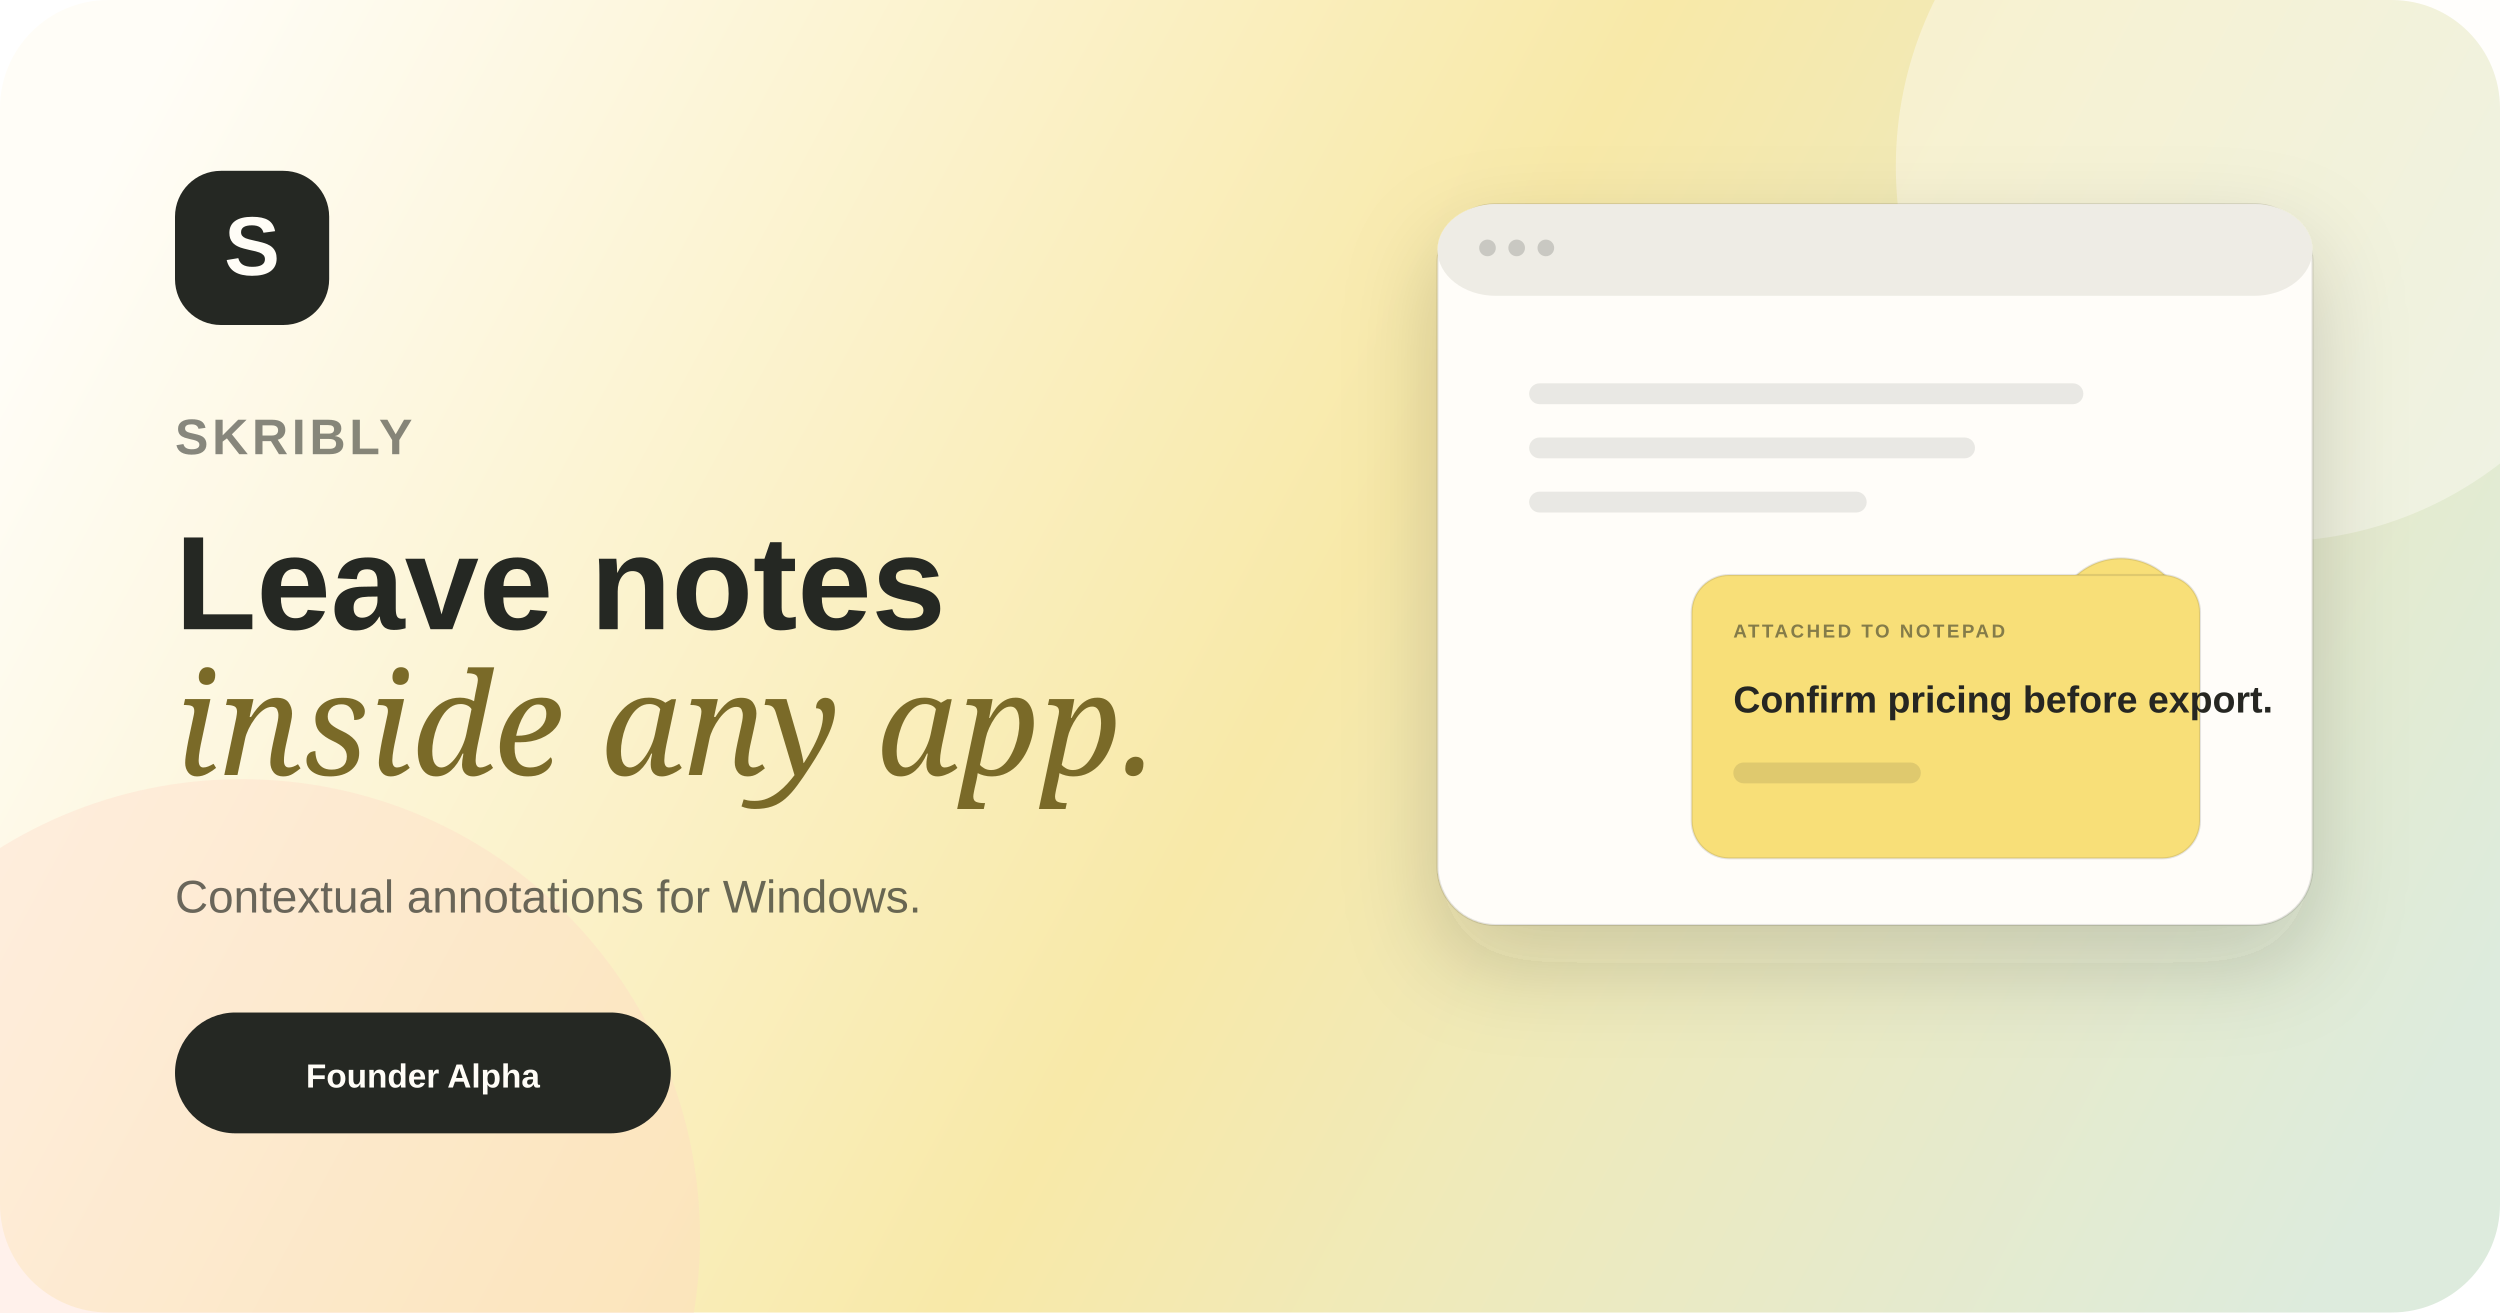
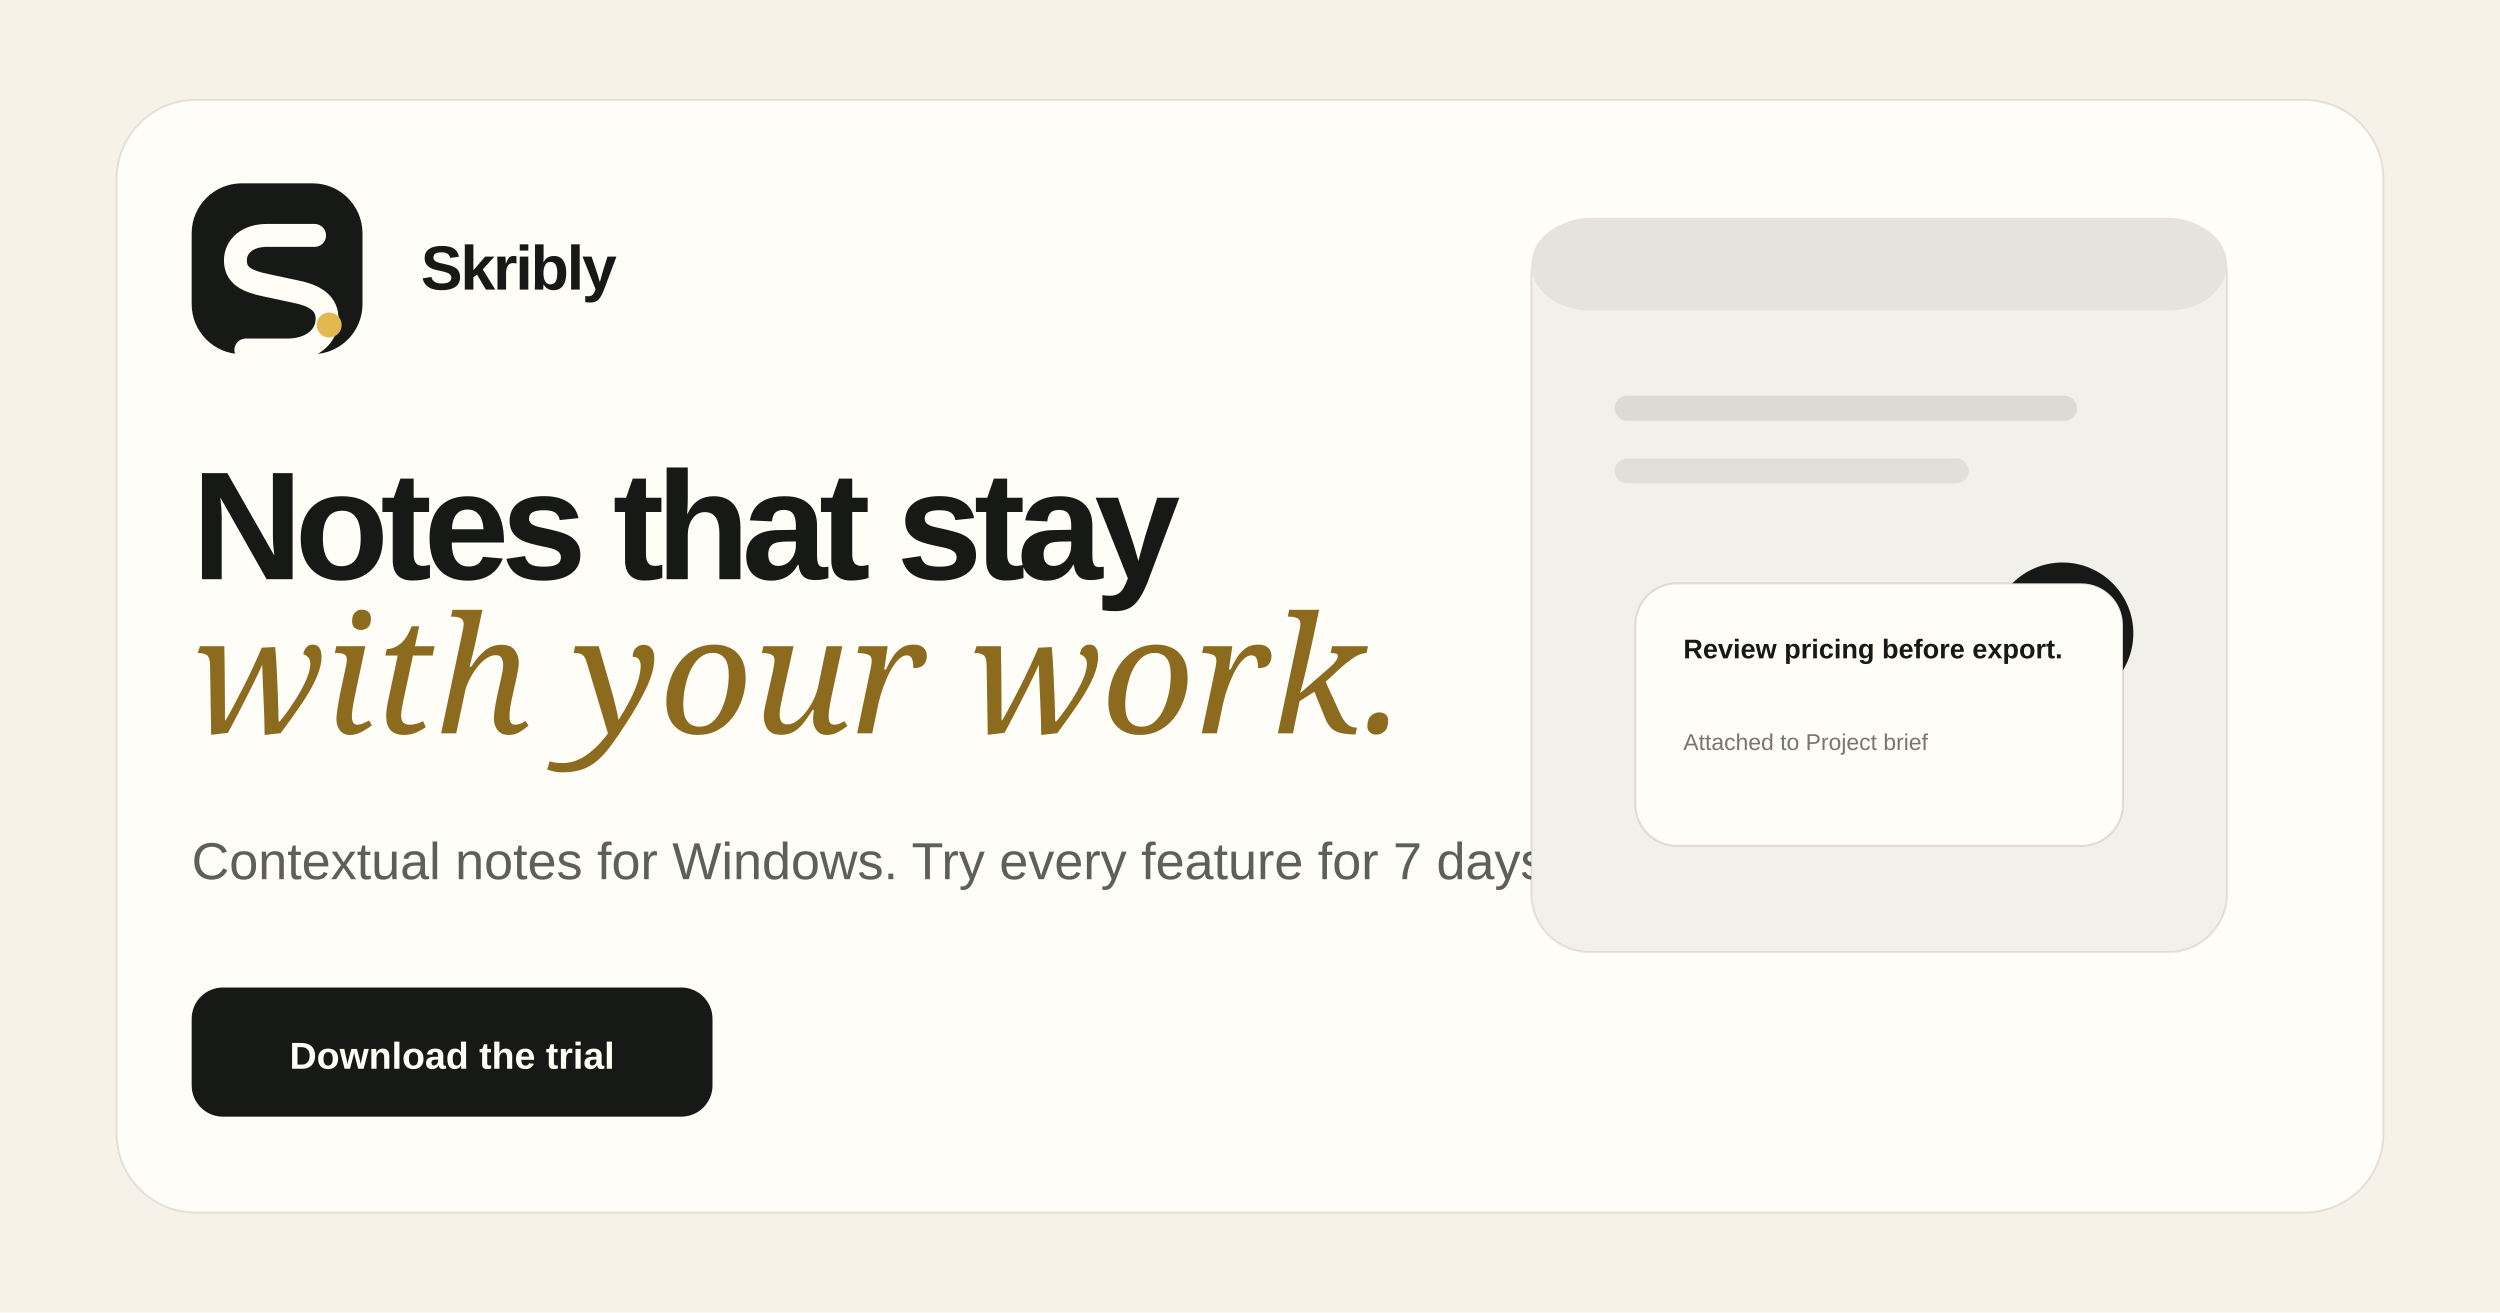
<svg xmlns="http://www.w3.org/2000/svg" width="1200" height="630" viewBox="0 0 1200 630" fill="none">
-   <defs>
-     <linearGradient id="bg" x1="70" y1="40" x2="1120" y2="610" gradientUnits="userSpaceOnUse">
-       <stop stop-color="#FFFDF7" />
-       <stop offset="0.52" stop-color="#F8E9A8" />
-       <stop offset="1" stop-color="#DDEBDD" />
-     </linearGradient>
-     <filter id="shadow" x="0" y="0" width="1200" height="630" filterUnits="userSpaceOnUse">
-       <feDropShadow dx="0" dy="18" stdDeviation="22" flood-color="#252823" flood-opacity="0.18" />
-     </filter>
-   </defs>
-   <rect width="1200" height="630" rx="52" fill="url(#bg)" />
-   <circle cx="1090" cy="80" r="180" fill="#FFFDF7" fill-opacity="0.42" />
-   <circle cx="116" cy="594" r="220" fill="#FFD8C6" fill-opacity="0.34" />
-   <g filter="url(#shadow)">
-     <rect x="690" y="98" width="420" height="346" rx="28" fill="#FFFDF9" stroke="#252823" stroke-opacity="0.12" />
-     <rect x="690" y="98" width="420" height="44" rx="28" fill="#EEECE5" />
-     <rect x="710" y="115" width="8" height="8" rx="4" fill="#252823" fill-opacity="0.18" />
-     <rect x="724" y="115" width="8" height="8" rx="4" fill="#252823" fill-opacity="0.18" />
-     <rect x="738" y="115" width="8" height="8" rx="4" fill="#252823" fill-opacity="0.18" />
-     <rect x="734" y="184" width="266" height="10" rx="5" fill="#252823" fill-opacity="0.10" />
-     <rect x="734" y="210" width="214" height="10" rx="5" fill="#252823" fill-opacity="0.10" />
-     <rect x="734" y="236" width="162" height="10" rx="5" fill="#252823" fill-opacity="0.10" />
-     <circle cx="1018" cy="300" r="32" fill="#F8DF78" stroke="#252823" stroke-opacity="0.12" />
-     <circle cx="1018" cy="300" r="17" fill="#252823" />
-     <text x="1018" y="305" text-anchor="middle" font-family="Arial" font-weight="800" font-size="10" fill="#FFFDF7">S</text>
-     <rect x="812" y="276" width="244" height="136" rx="18" fill="#F8DF78" stroke="#252823" stroke-opacity="0.12" />
-     <text x="832" y="306" font-family="Arial" font-weight="800" font-size="9" letter-spacing="1.2" fill="#252823" fill-opacity="0.55">ATTACHED TO NOTEPAD</text>
-     <text x="832" y="342" font-family="Arial" font-weight="700" font-size="18" fill="#252823">Confirm pricing before export.</text>
-     <rect x="832" y="366" width="90" height="10" rx="5" fill="#252823" fill-opacity="0.12" />
-   </g>
+   <rect width="1200" height="630" fill="#F6F2E8" />
+   <rect x="56" y="48" width="1088" height="534" rx="38" fill="#FFFDF8" stroke="#171916" stroke-opacity="0.10" />
+   <rect x="92" y="88" width="82" height="82" rx="24" fill="#171916" />
+   <path d="M151 113H128c-9 0-15 5-15 12 0 7 5 10 15 12l14 3c10 2 15 6 15 13 0 9-8 15-19 15h-20" fill="none" stroke="#FFFDF5" stroke-width="11" stroke-linecap="round" />
+   <circle cx="158" cy="156" r="6" fill="#E3B94F" />
+   <text x="202" y="139" font-family="Arial, sans-serif" font-weight="700" font-size="30" letter-spacing="-1" fill="#171916">Skribly</text>
+   <text x="92" y="278" font-family="Arial, sans-serif" font-weight="700" font-size="74" letter-spacing="-4" fill="#171916">Notes that stay</text>
+   <text x="92" y="352" font-family="Georgia, serif" font-style="italic" font-size="78" fill="#8C6B1F">with your work.</text>
+   <text x="92" y="422" font-family="Arial, sans-serif" font-size="25" fill="#5D605A">Contextual notes for Windows. Try every feature for 7 days.</text>
+   <rect x="92" y="474" width="250" height="62" rx="15" fill="#171916" />
+   <text x="217" y="513" text-anchor="middle" font-family="Arial, sans-serif" font-weight="700" font-size="18" fill="#FFFDF5">Download the trial</text>
  <g>
-     <rect x="84" y="82" width="74" height="74" rx="22" fill="#252823" />
-     <text x="121" y="132" text-anchor="middle" font-family="Arial" font-weight="800" font-size="40" fill="#FFFDF7">S</text>
-     <text x="84" y="218" font-family="Arial" font-weight="800" font-size="24" letter-spacing="1.8" fill="#252823" fill-opacity="0.55">SKRIBLY</text>
-     <text x="84" y="302" font-family="Arial" font-weight="800" font-size="64" fill="#252823">Leave notes</text>
-     <text x="84" y="372" font-family="Georgia" font-style="italic" font-size="68" fill="#7A6A28">inside any app.</text>
-     <text x="84" y="438" font-family="Arial" font-size="22" fill="#252823" fill-opacity="0.68">Contextual annotations for Windows.</text>
-     <rect x="84" y="486" width="238" height="58" rx="29" fill="#252823" />
-     <text x="203" y="522" text-anchor="middle" font-family="Arial" font-weight="700" font-size="16" fill="#FFFDF7">Founder Alpha</text>
+     <rect x="735" y="105" width="334" height="352" rx="28" fill="#F2F0EA" stroke="#171916" stroke-opacity="0.10" />
+     <rect x="735" y="105" width="334" height="44" rx="28" fill="#E6E3DC" />
+     <rect x="775" y="190" width="222" height="12" rx="6" fill="#171916" fill-opacity="0.10" />
+     <rect x="775" y="220" width="170" height="12" rx="6" fill="#171916" fill-opacity="0.08" />
+     <circle cx="990" cy="304" r="34" fill="#171916" />
+     <circle cx="1008" cy="324" r="8" fill="#E3B94F" />
+     <rect x="785" y="280" width="234" height="126" rx="20" fill="#FFFDF8" stroke="#171916" stroke-opacity="0.12" />
+     <text x="808" y="316" font-family="Arial, sans-serif" font-weight="700" font-size="13" fill="#171916">Review pricing before export.</text>
+     <text x="808" y="360" font-family="Arial, sans-serif" font-size="11" fill="#74766F">Attached to Project brief</text>
  </g>
</svg>
